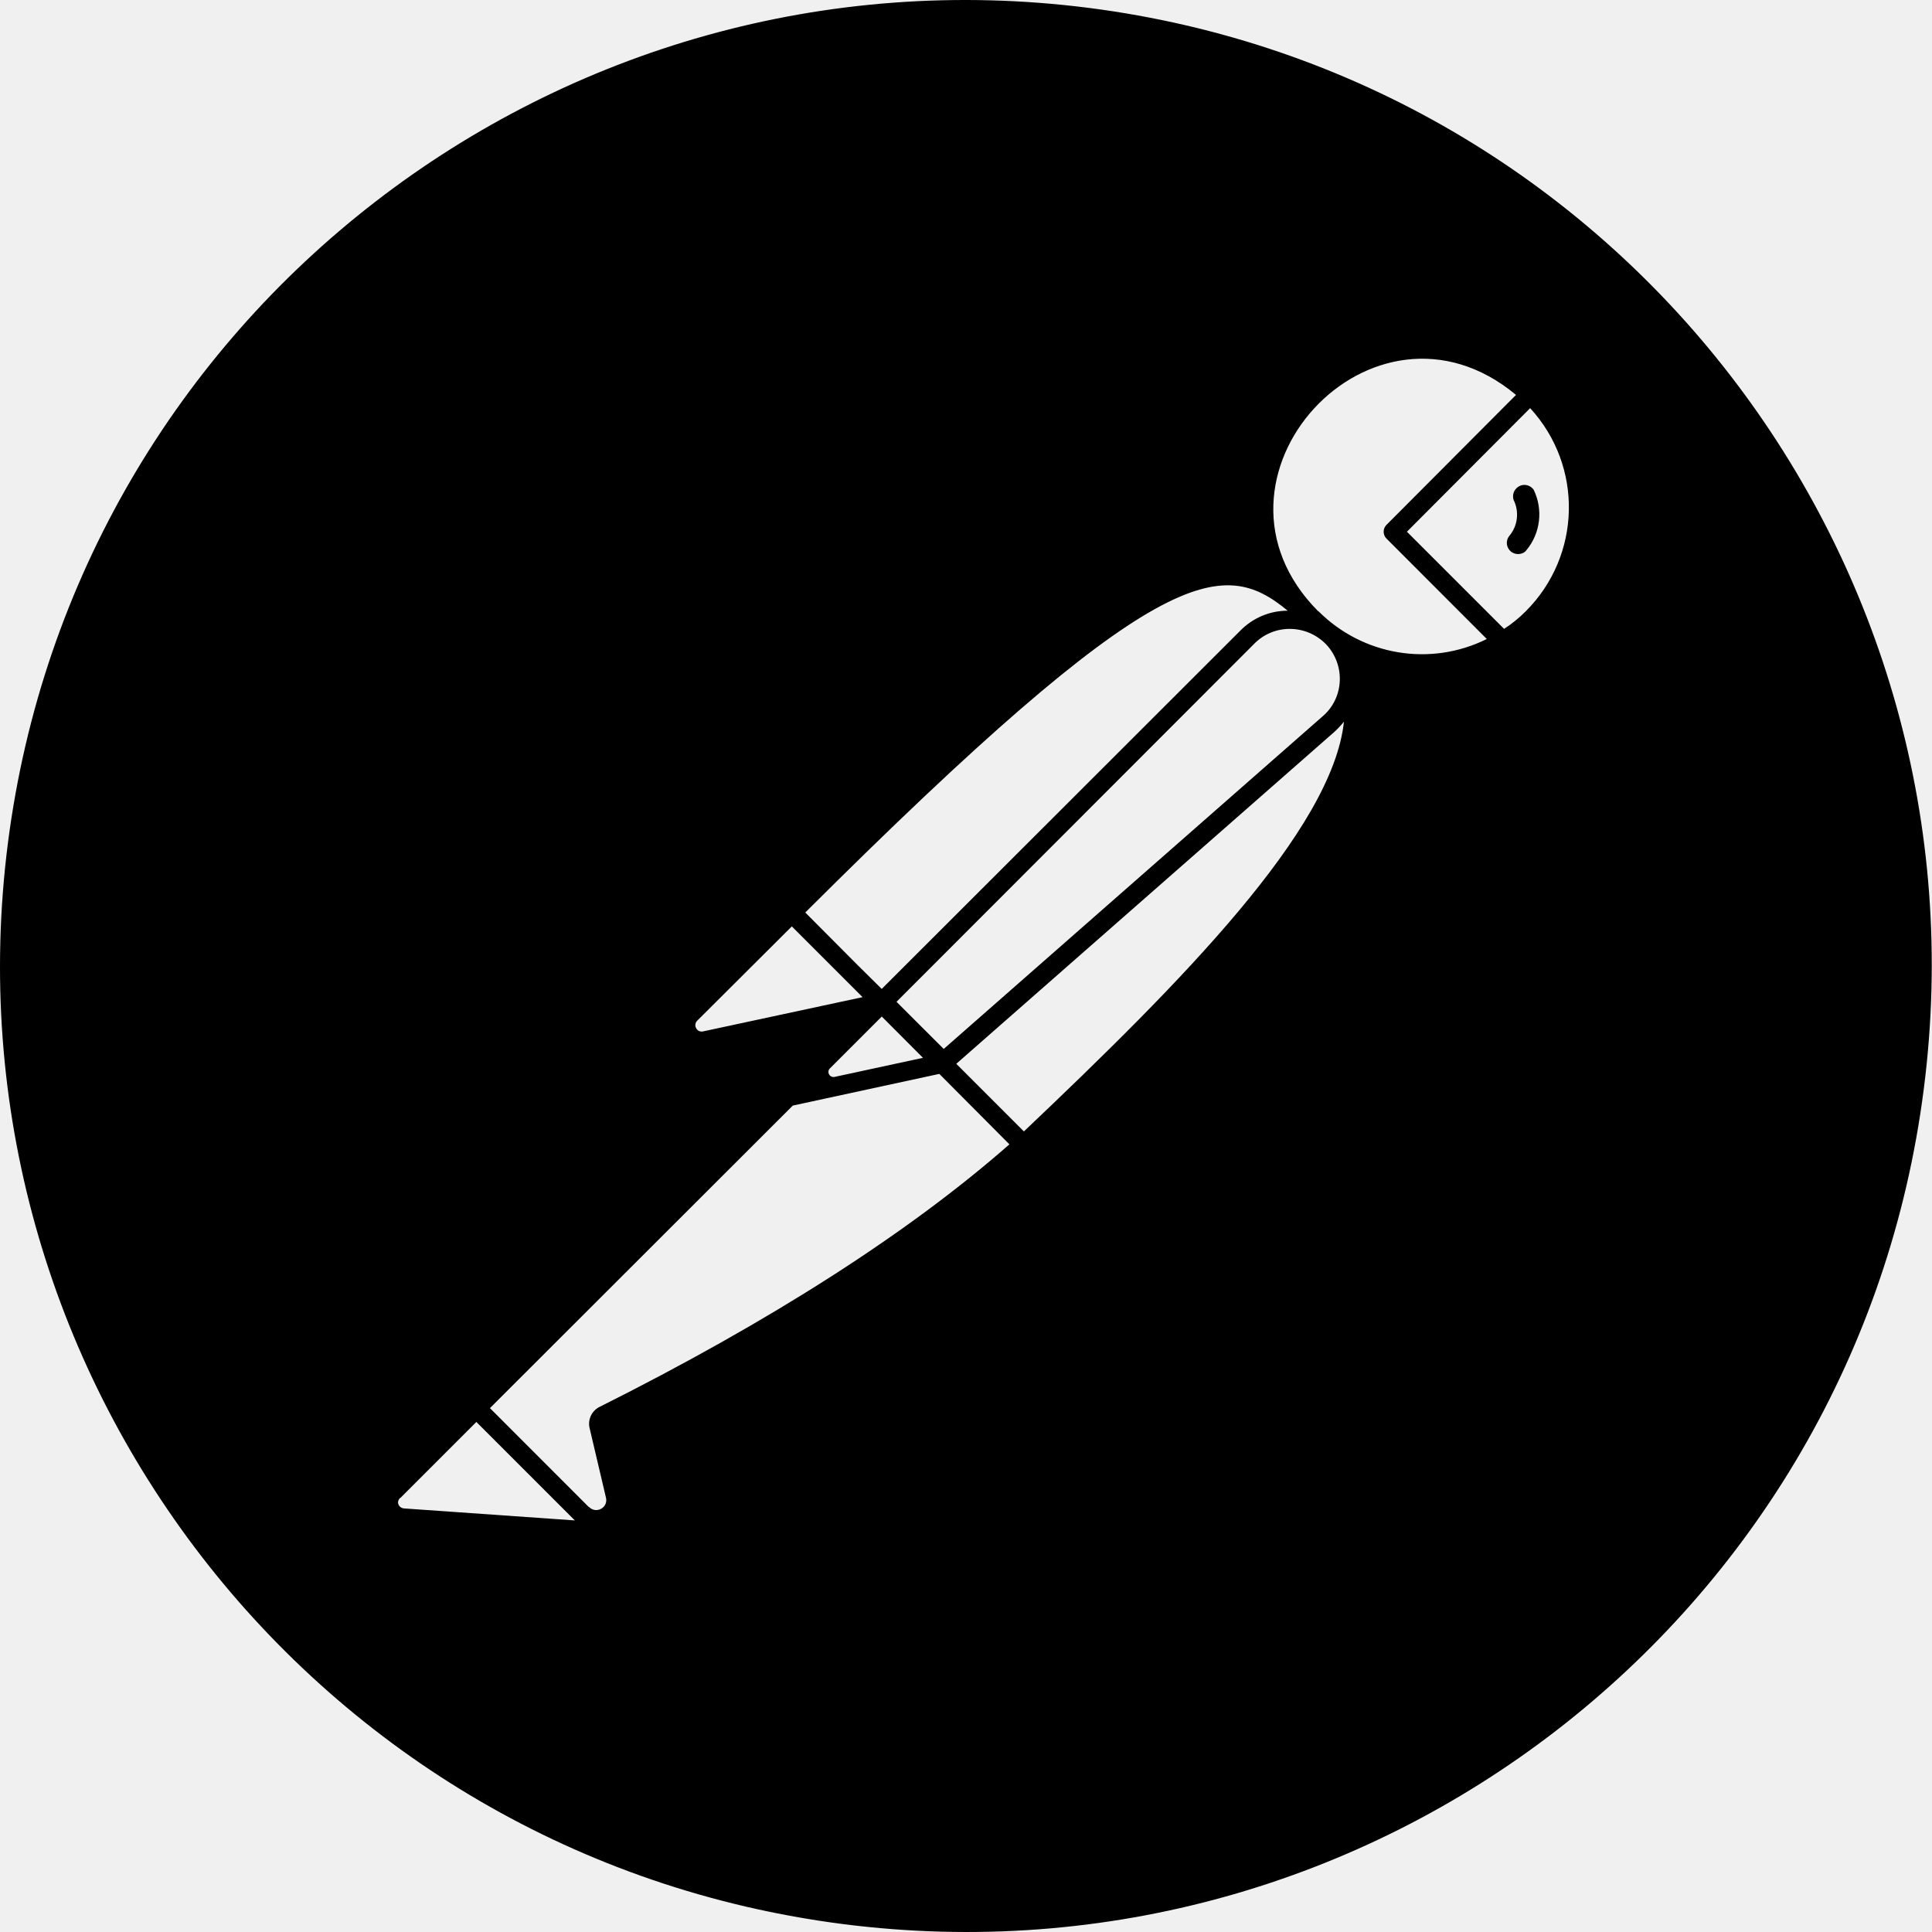
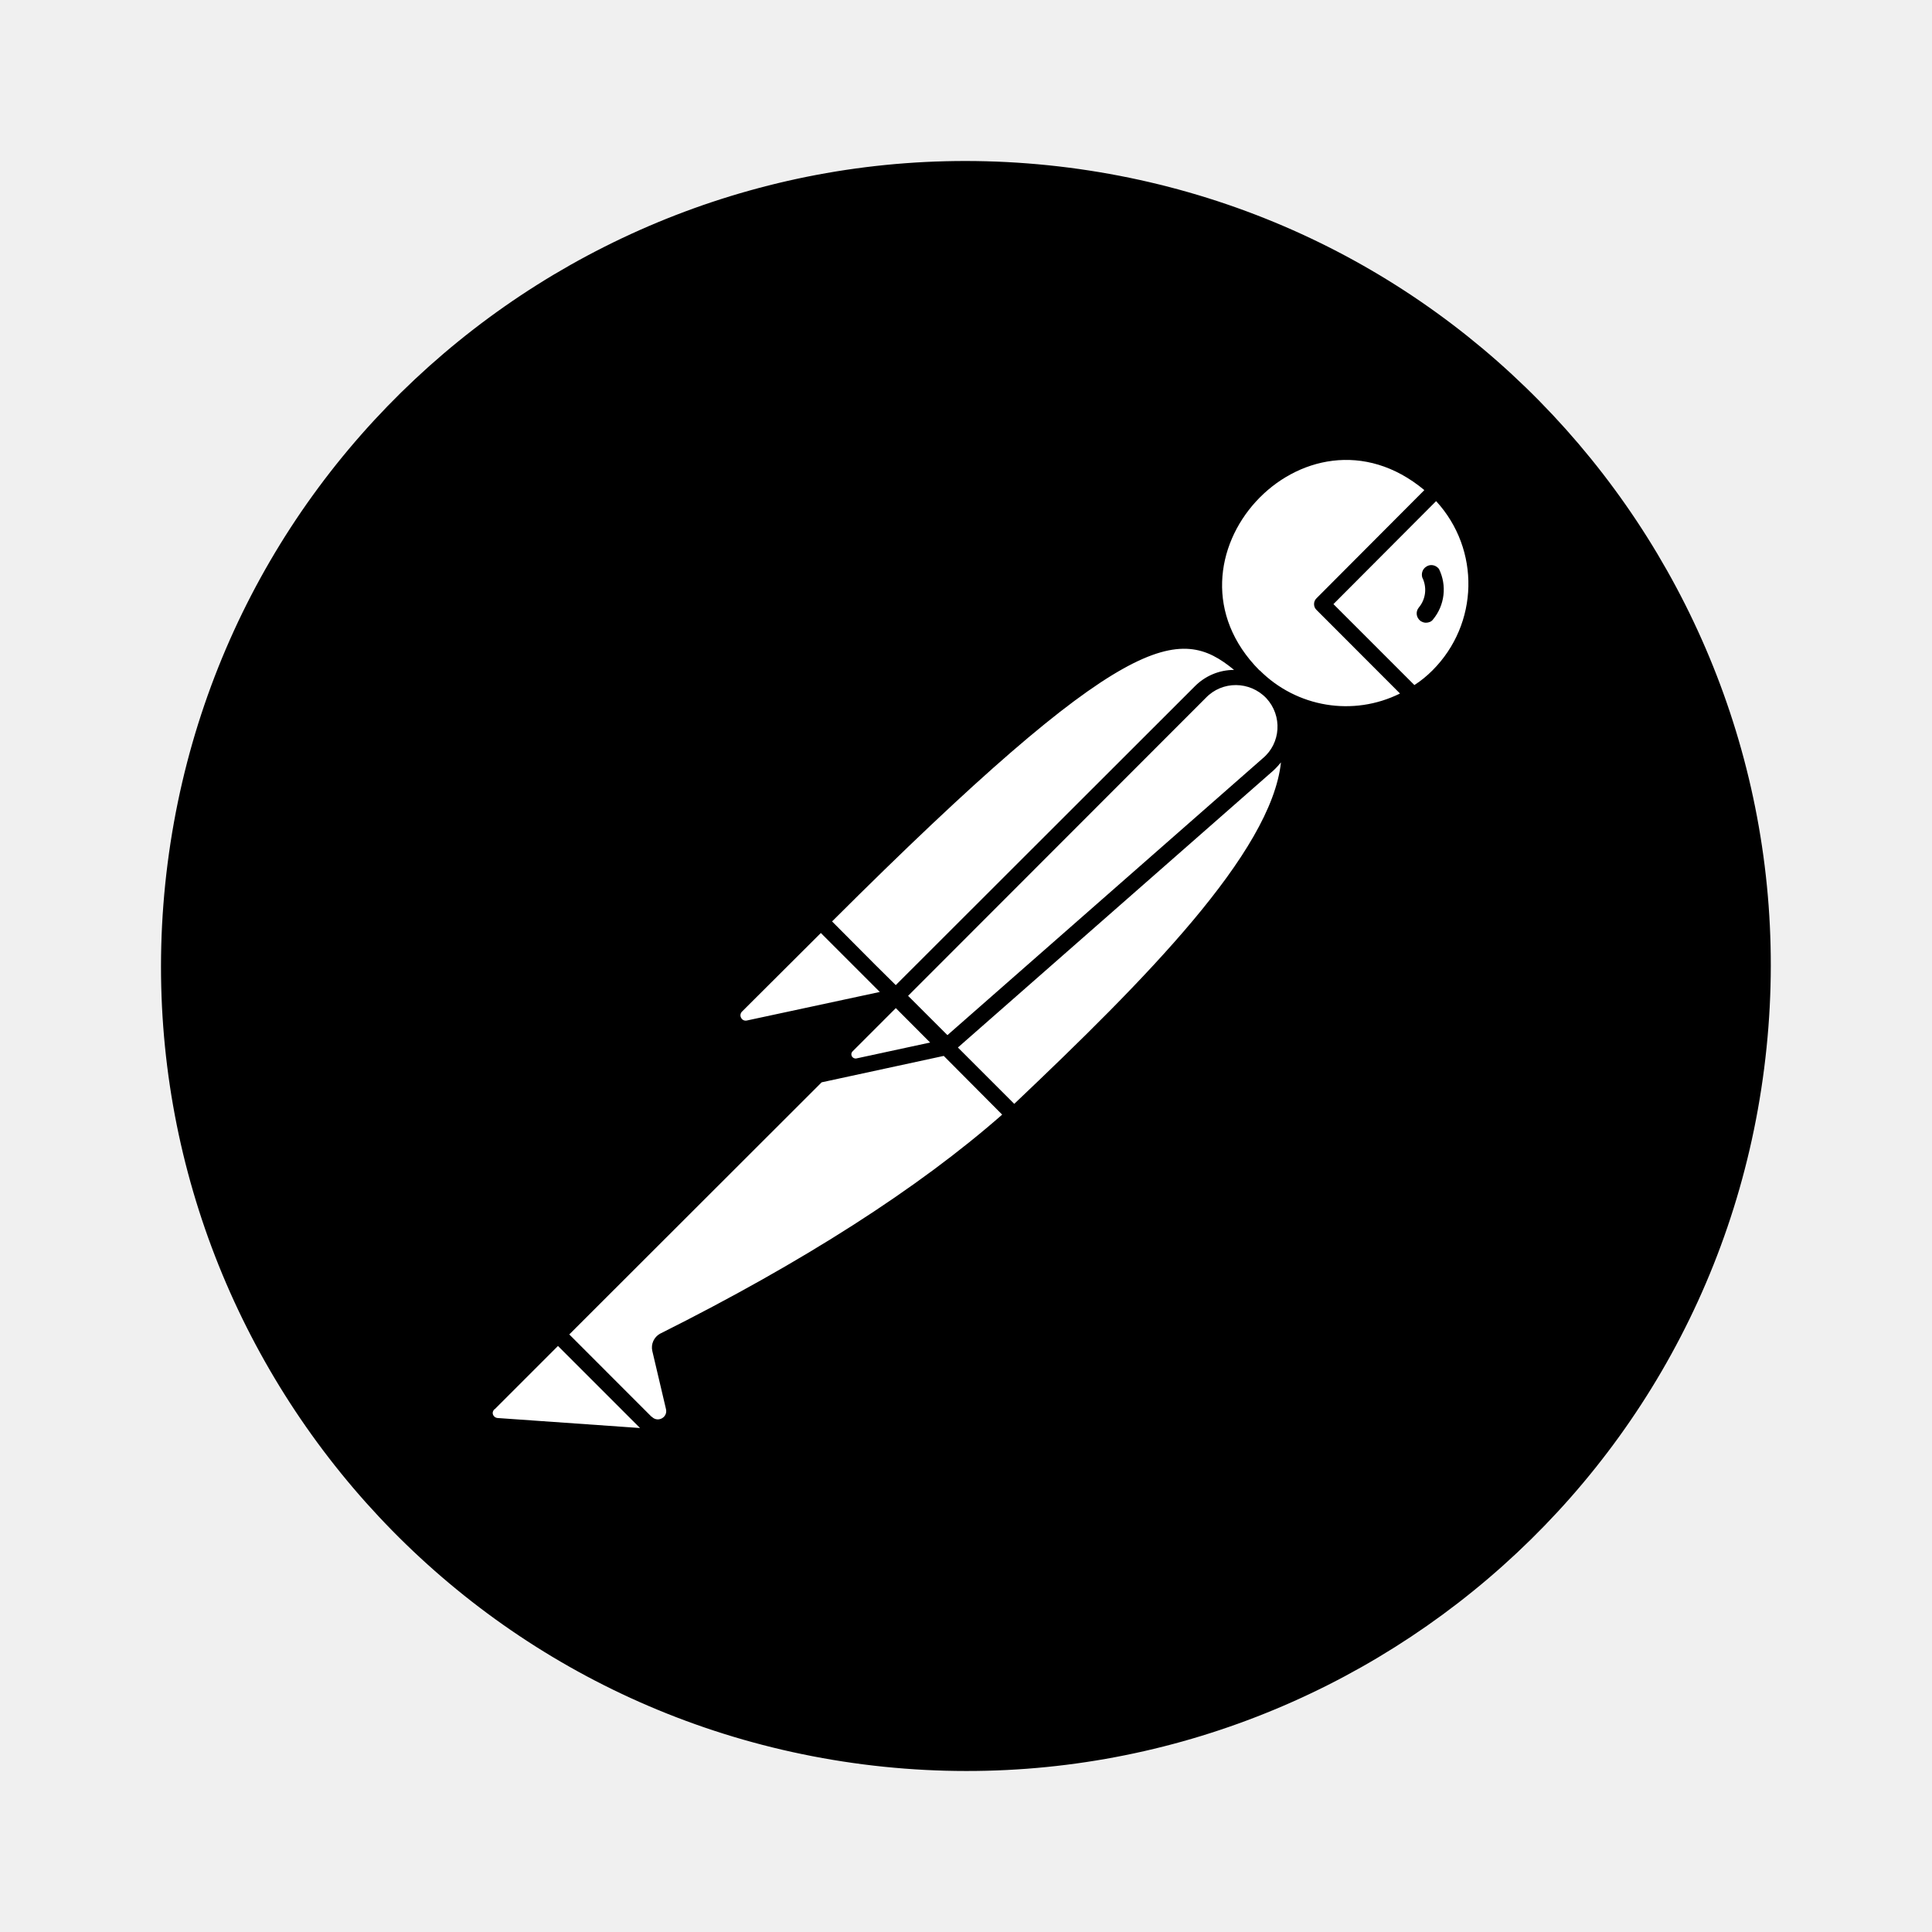
- <svg xmlns="http://www.w3.org/2000/svg" fill="#000000" width="800px" height="800px" viewBox="0 0 32 32">
-   <g id="SVGRepo_bgCarrier" stroke-width="0" />
+ <svg xmlns="http://www.w3.org/2000/svg" fill="#000000" width="800px" height="800px" viewBox="-3.2 -3.2 38.40 38.40">
+   <g id="SVGRepo_bgCarrier" stroke-width="0" transform="translate(4.48,4.48), scale(0.72)">
+     <rect x="-3.2" y="-3.2" width="38.40" height="38.40" rx="19.2" fill="#ffffff" strokewidth="0" />
+   </g>
  <g id="SVGRepo_tracerCarrier" stroke-linecap="round" stroke-linejoin="round" />
  <g id="SVGRepo_iconCarrier">
    <path d="M18.036 0.131c-8.765-1.12-16.781 5.067-17.905 13.833-1.12 8.765 5.067 16.781 13.833 17.905 8.765 1.12 16.781-5.067 17.9-13.833 1.125-8.765-5.061-16.781-13.828-17.905zM21.328 10.115c-0.297 0-0.579 0.12-0.787 0.333l-5.937 5.932-0.411-0.407-0.855-0.859c5.849-5.833 6.907-5.891 7.989-5zM14.849 16.593l5.916-5.921c0.328-0.344 0.875-0.339 1.204 0.005 0.323 0.349 0.291 0.896-0.073 1.197l-6.265 5.5zM15.287 17.521l-1.469 0.317c-0.031 0.005-0.072-0.011-0.088-0.047-0.016-0.032-0.011-0.068 0.016-0.095l0.859-0.859zM11.547 16.907l1.568-1.563 1.172 1.172-2.641 0.567c-0.047 0.011-0.093-0.009-0.115-0.052-0.025-0.041-0.015-0.093 0.016-0.124zM6.688 24.984c-0.057-0.005-0.1-0.057-0.095-0.109 0.005-0.025 0.016-0.047 0.032-0.063h0.005l1.26-1.26 1.631 1.631zM9.921 23.307c-0.124 0.068-0.187 0.209-0.156 0.344l0.271 1.152c0.043 0.167-0.161 0.28-0.281 0.156h-0.005l-1.635-1.636 5.016-5.011 2.427-0.525 1.161 1.167c-1.672 1.468-3.959 2.932-6.797 4.353zM16.959 18.74l-1.12-1.12 6.265-5.5c0.057-0.052 0.109-0.109 0.156-0.167-0.192 1.792-2.703 4.323-5.301 6.787zM21.839 10.125h-0.005c-2.183-2.193 0.901-5.563 3.276-3.584l-2.145 2.152c-0.063 0.061-0.063 0.167 0 0.228l1.661 1.663c-0.932 0.463-2.052 0.276-2.787-0.459zM25.271 10.125c-0.109 0.109-0.229 0.208-0.359 0.291l-1.609-1.609 2.041-2.047c0.885 0.964 0.849 2.443-0.073 3.365zM25.14 8.068c-0.067 0.047-0.093 0.129-0.072 0.208 0.099 0.197 0.072 0.432-0.068 0.599-0.068 0.084-0.052 0.199 0.031 0.265 0.032 0.021 0.068 0.037 0.109 0.037 0.057 0 0.111-0.021 0.141-0.063 0.235-0.281 0.281-0.677 0.12-1.005-0.063-0.083-0.177-0.104-0.261-0.041z" />
  </g>
</svg>
